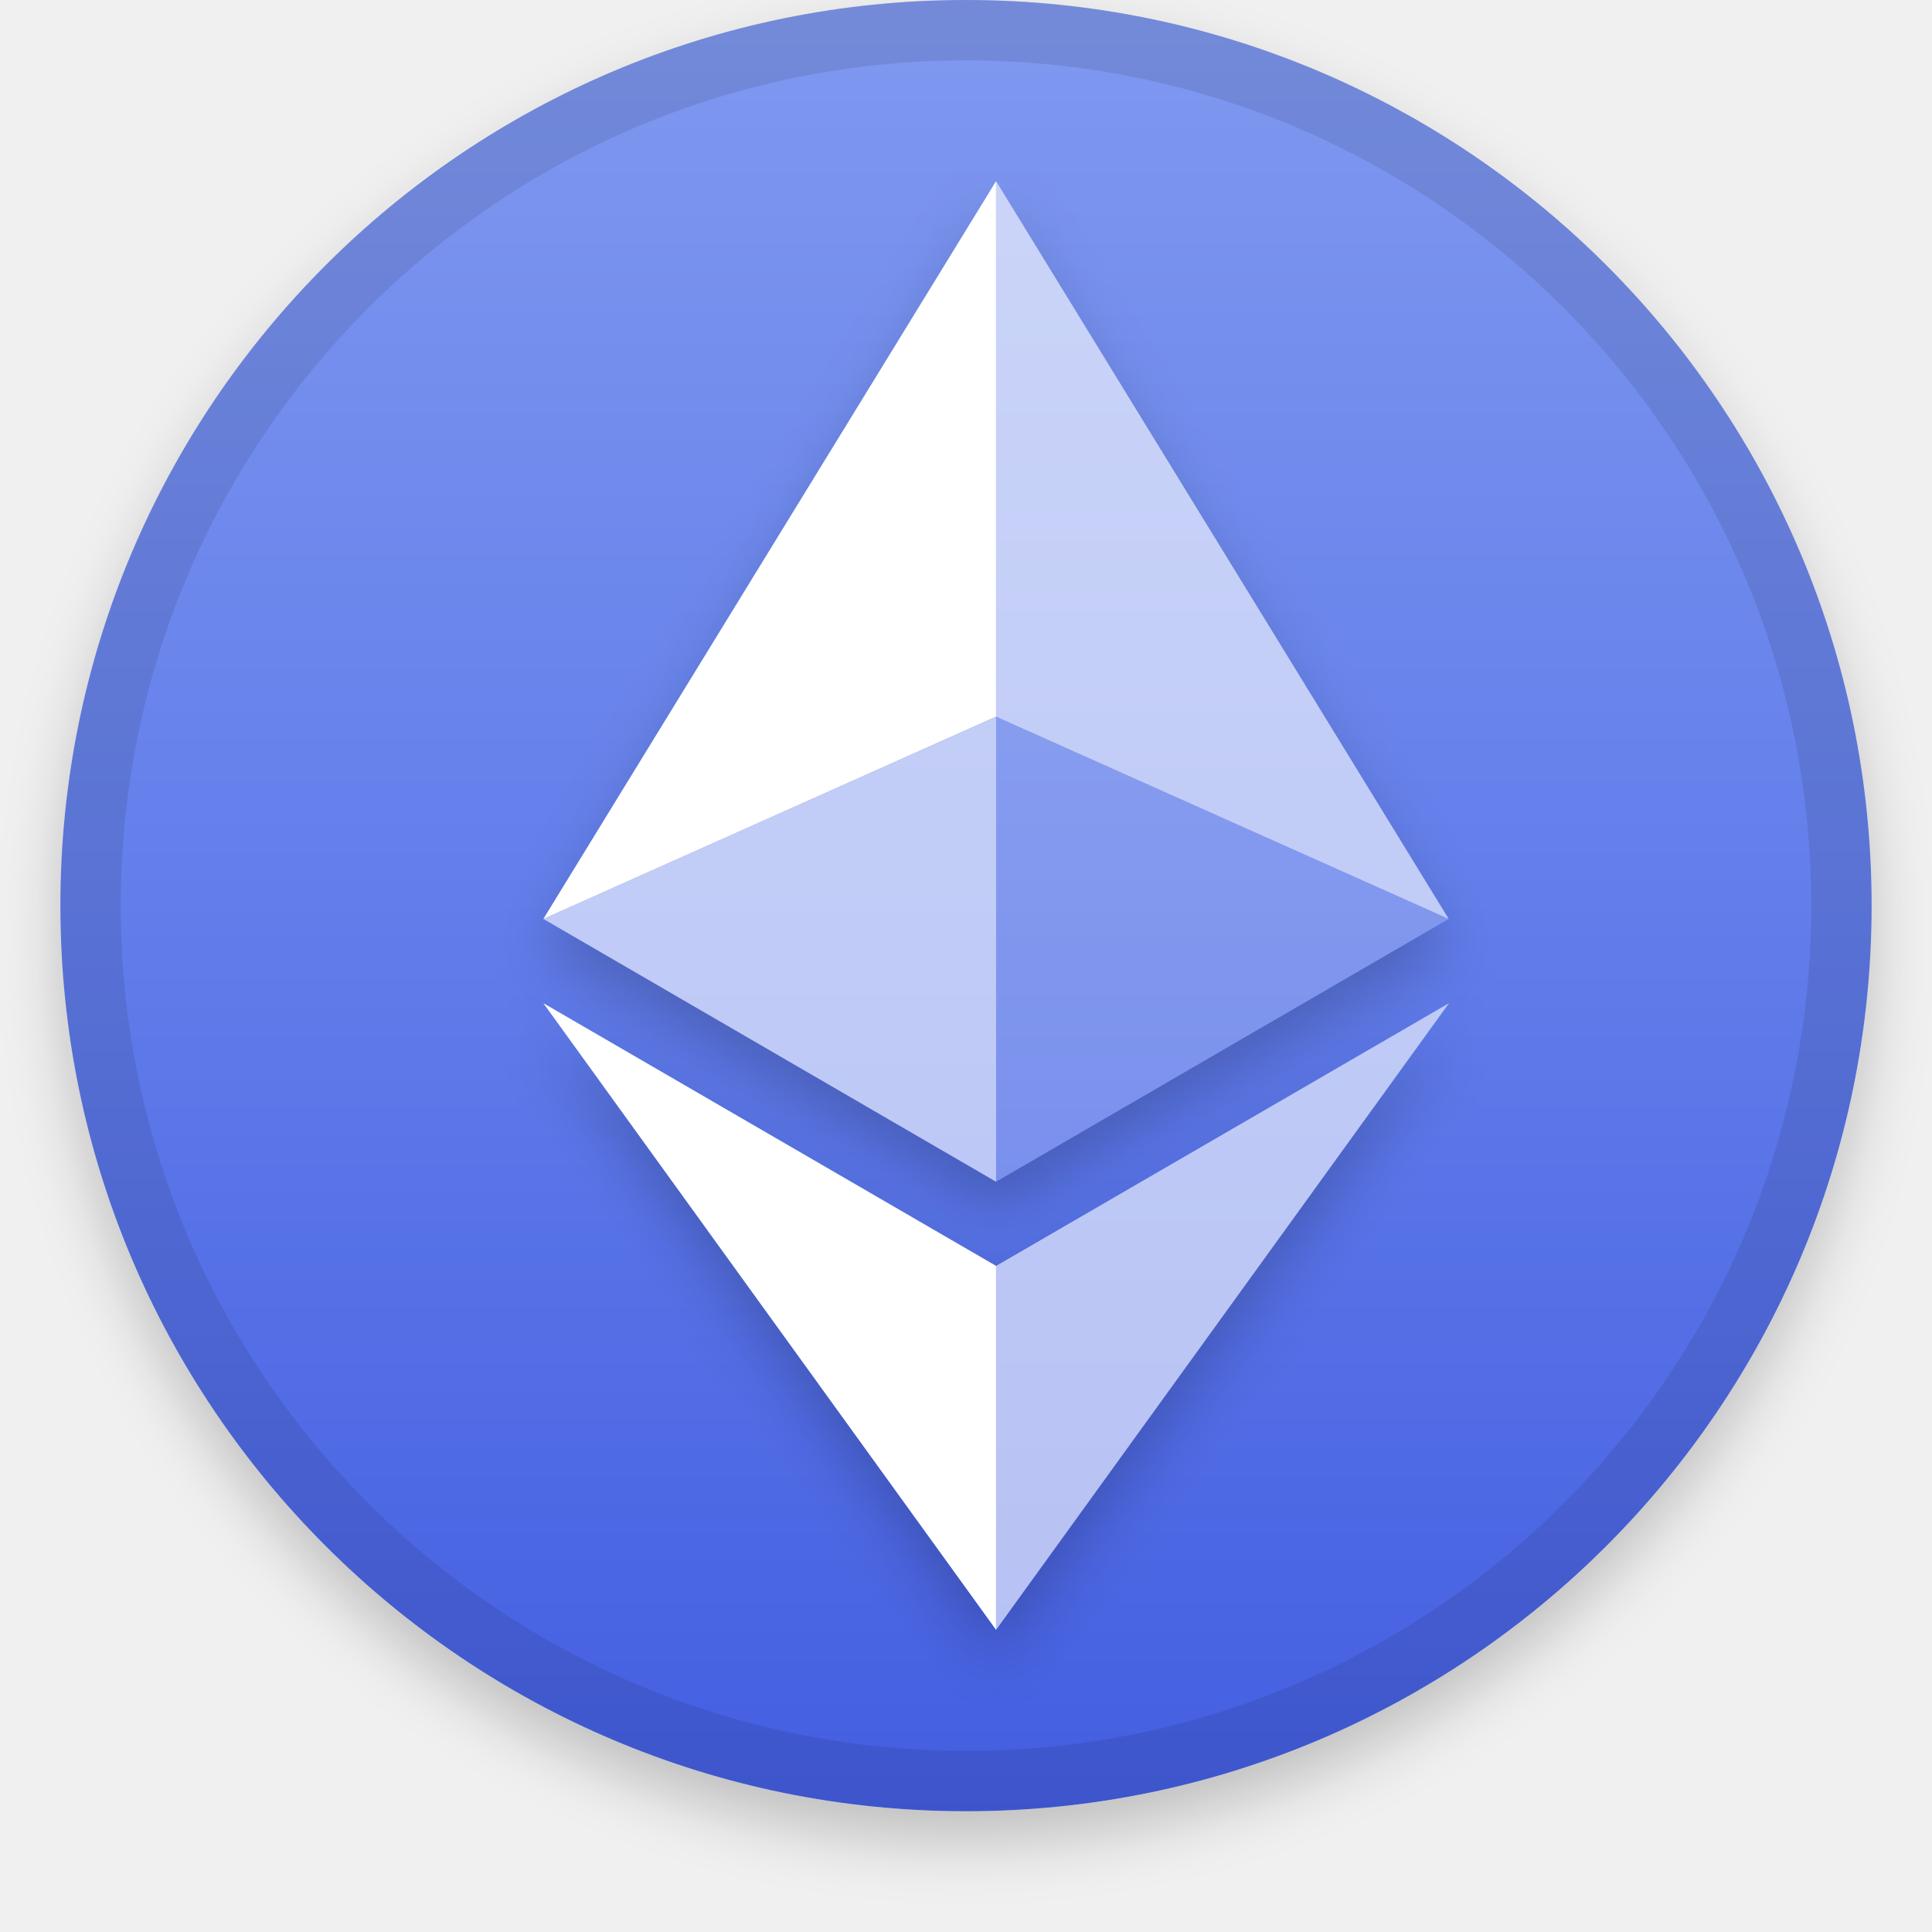
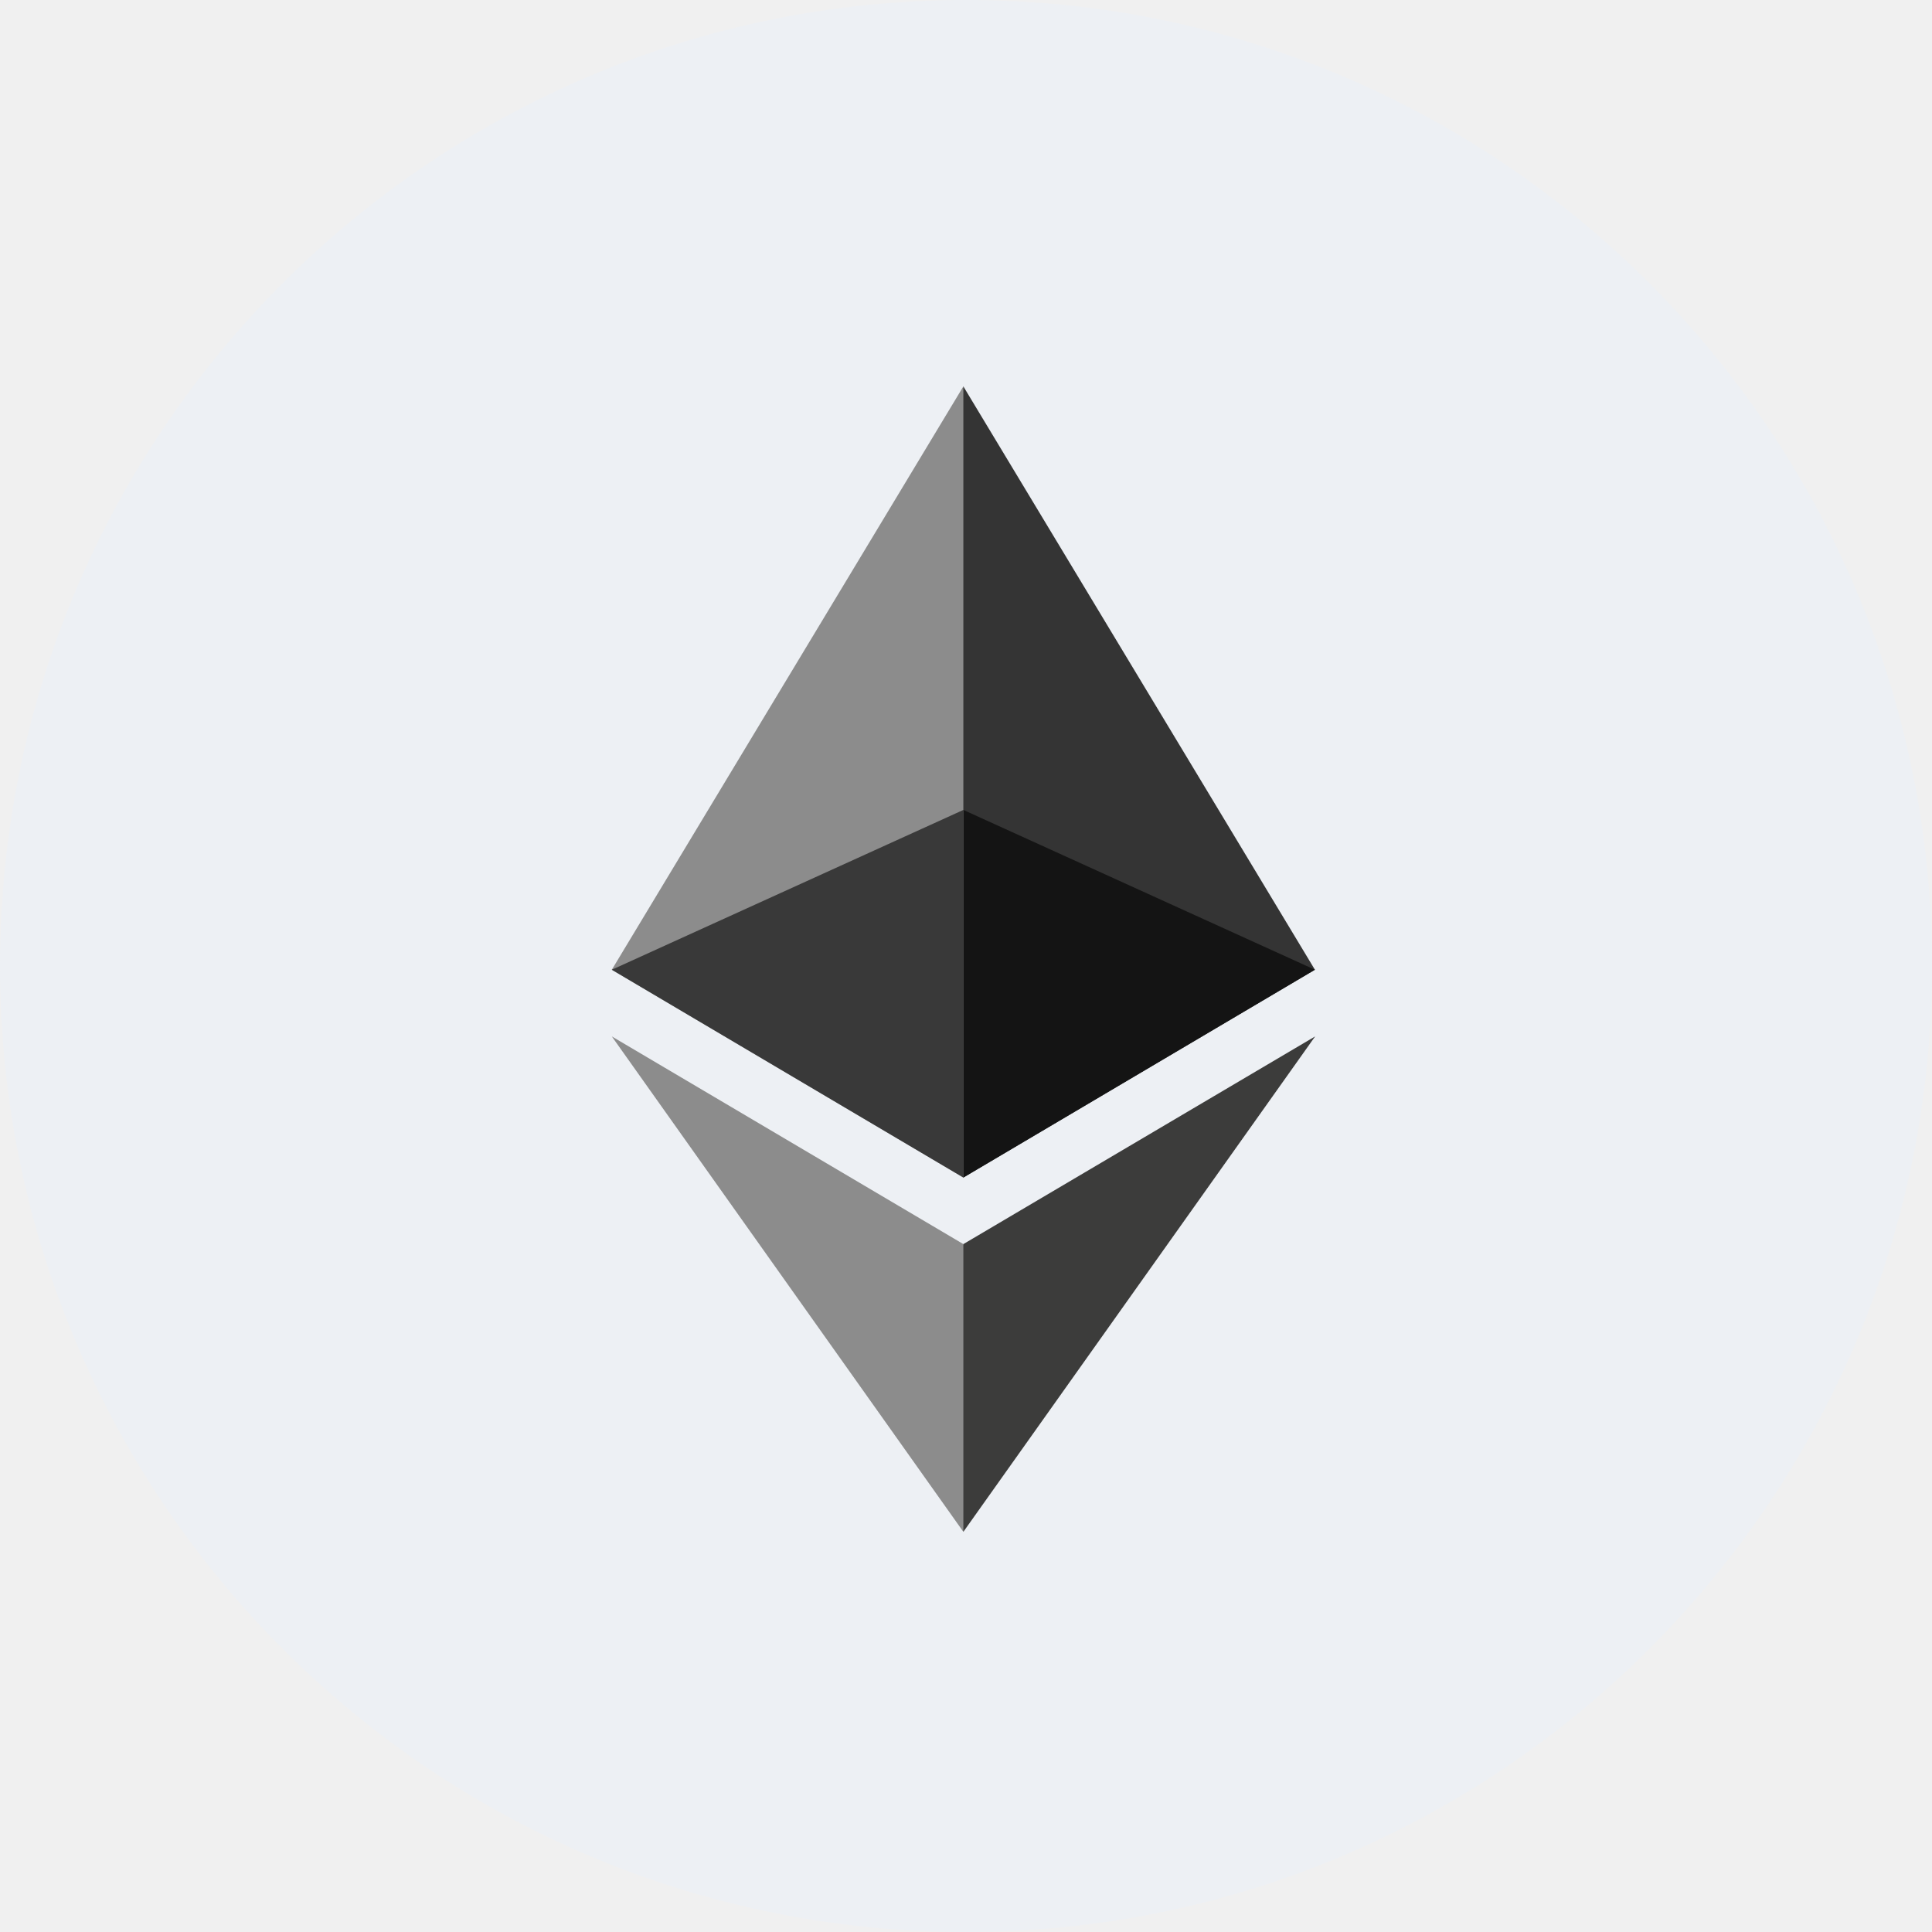
- <svg xmlns="http://www.w3.org/2000/svg" xmlns:xlink="http://www.w3.org/1999/xlink" width="32" height="32" viewBox="0 0 32 32">
-   <defs>
-     <filter id="a" width="111.7%" height="111.7%" x="-5.8%" y="-4.2%" filterUnits="objectBoundingBox">
-       <feOffset dy=".5" in="SourceAlpha" result="shadowOffsetOuter1" />
-       <feGaussianBlur in="shadowOffsetOuter1" result="shadowBlurOuter1" stdDeviation=".5" />
-       <feComposite in="shadowBlurOuter1" in2="SourceAlpha" operator="out" result="shadowBlurOuter1" />
-       <feColorMatrix in="shadowBlurOuter1" values="0 0 0 0 0 0 0 0 0 0 0 0 0 0 0 0 0 0 0.199 0" />
-     </filter>
-     <filter id="d" width="123.3%" height="114.6%" x="-11.7%" y="-5.2%" filterUnits="objectBoundingBox">
-       <feOffset dy=".5" in="SourceAlpha" result="shadowOffsetOuter1" />
-       <feGaussianBlur in="shadowOffsetOuter1" result="shadowBlurOuter1" stdDeviation=".5" />
-       <feComposite in="shadowBlurOuter1" in2="SourceAlpha" operator="out" result="shadowBlurOuter1" />
-       <feColorMatrix in="shadowBlurOuter1" values="0 0 0 0 0 0 0 0 0 0 0 0 0 0 0 0 0 0 0.204 0" />
-     </filter>
-     <linearGradient id="c" x1="50%" x2="50%" y1="0%" y2="100%">
-       <stop offset="0%" stop-color="#FFF" stop-opacity=".5" />
-       <stop offset="100%" stop-opacity=".5" />
-     </linearGradient>
-     <circle id="b" cx="16" cy="15" r="15" />
-     <path id="e" d="M16.498 20.968L24 16.616l-7.502 10.379L9 16.615l7.498 4.351zm0-17.968l7.497 12.22-7.497 4.353L9 15.22 16.498 3z" />
-   </defs>
-   <g fill="none" fill-rule="evenodd">
-     <use fill="#000" filter="url(#a)" xlink:href="#b" />
-     <use fill="#627EEA" xlink:href="#b" />
-     <use fill="url(#c)" style="mix-blend-mode:soft-light" xlink:href="#b" />
-     <circle cx="16" cy="15" r="14.5" stroke="#000" stroke-opacity=".097" />
-     <g fill-rule="nonzero">
-       <use fill="#000" filter="url(#d)" xlink:href="#e" />
-       <use fill="#FFF" fill-opacity="0" fill-rule="evenodd" xlink:href="#e" />
-     </g>
-     <g fill="#FFF" fill-rule="nonzero">
-       <path fill-opacity=".602" d="M16.498 3v8.87l7.497 3.35z" />
-       <path d="M16.498 3L9 15.22l7.498-3.35z" />
-       <path fill-opacity=".602" d="M16.498 20.968v6.027L24 16.616z" />
-       <path d="M16.498 26.995v-6.028L9 16.616z" />
-       <path fill-opacity=".2" d="M16.498 19.573l7.497-4.353-7.497-3.348z" />
-       <path fill-opacity=".602" d="M9 15.22l7.498 4.353v-7.701z" />
-     </g>
-   </g>
+ <svg xmlns="http://www.w3.org/2000/svg" width="120" height="120" viewBox="0 0 120 120" fill="none">
+   <circle cx="60" cy="60" r="60" fill="#EDF0F4" />
+   <path d="M59.836 24L59.359 25.621V72.663L59.836 73.139L81.672 60.232L59.836 24Z" fill="#343434" />
+   <path d="M59.836 24L38 60.232L59.836 73.139V50.306V24Z" fill="#8C8C8C" />
+   <path d="M59.836 77.273L59.567 77.602V94.358L59.836 95.144L81.686 64.373L59.836 77.273Z" fill="#3C3C3B" />
+   <path d="M59.836 95.144V77.273L38 64.373L59.836 95.144Z" fill="#8C8C8C" />
+   <path d="M59.836 73.139L81.672 60.232L59.836 50.306V73.139Z" fill="#141414" />
+   <path d="M38 60.232L59.836 73.139V50.306L38 60.232Z" fill="#393939" />
</svg>
